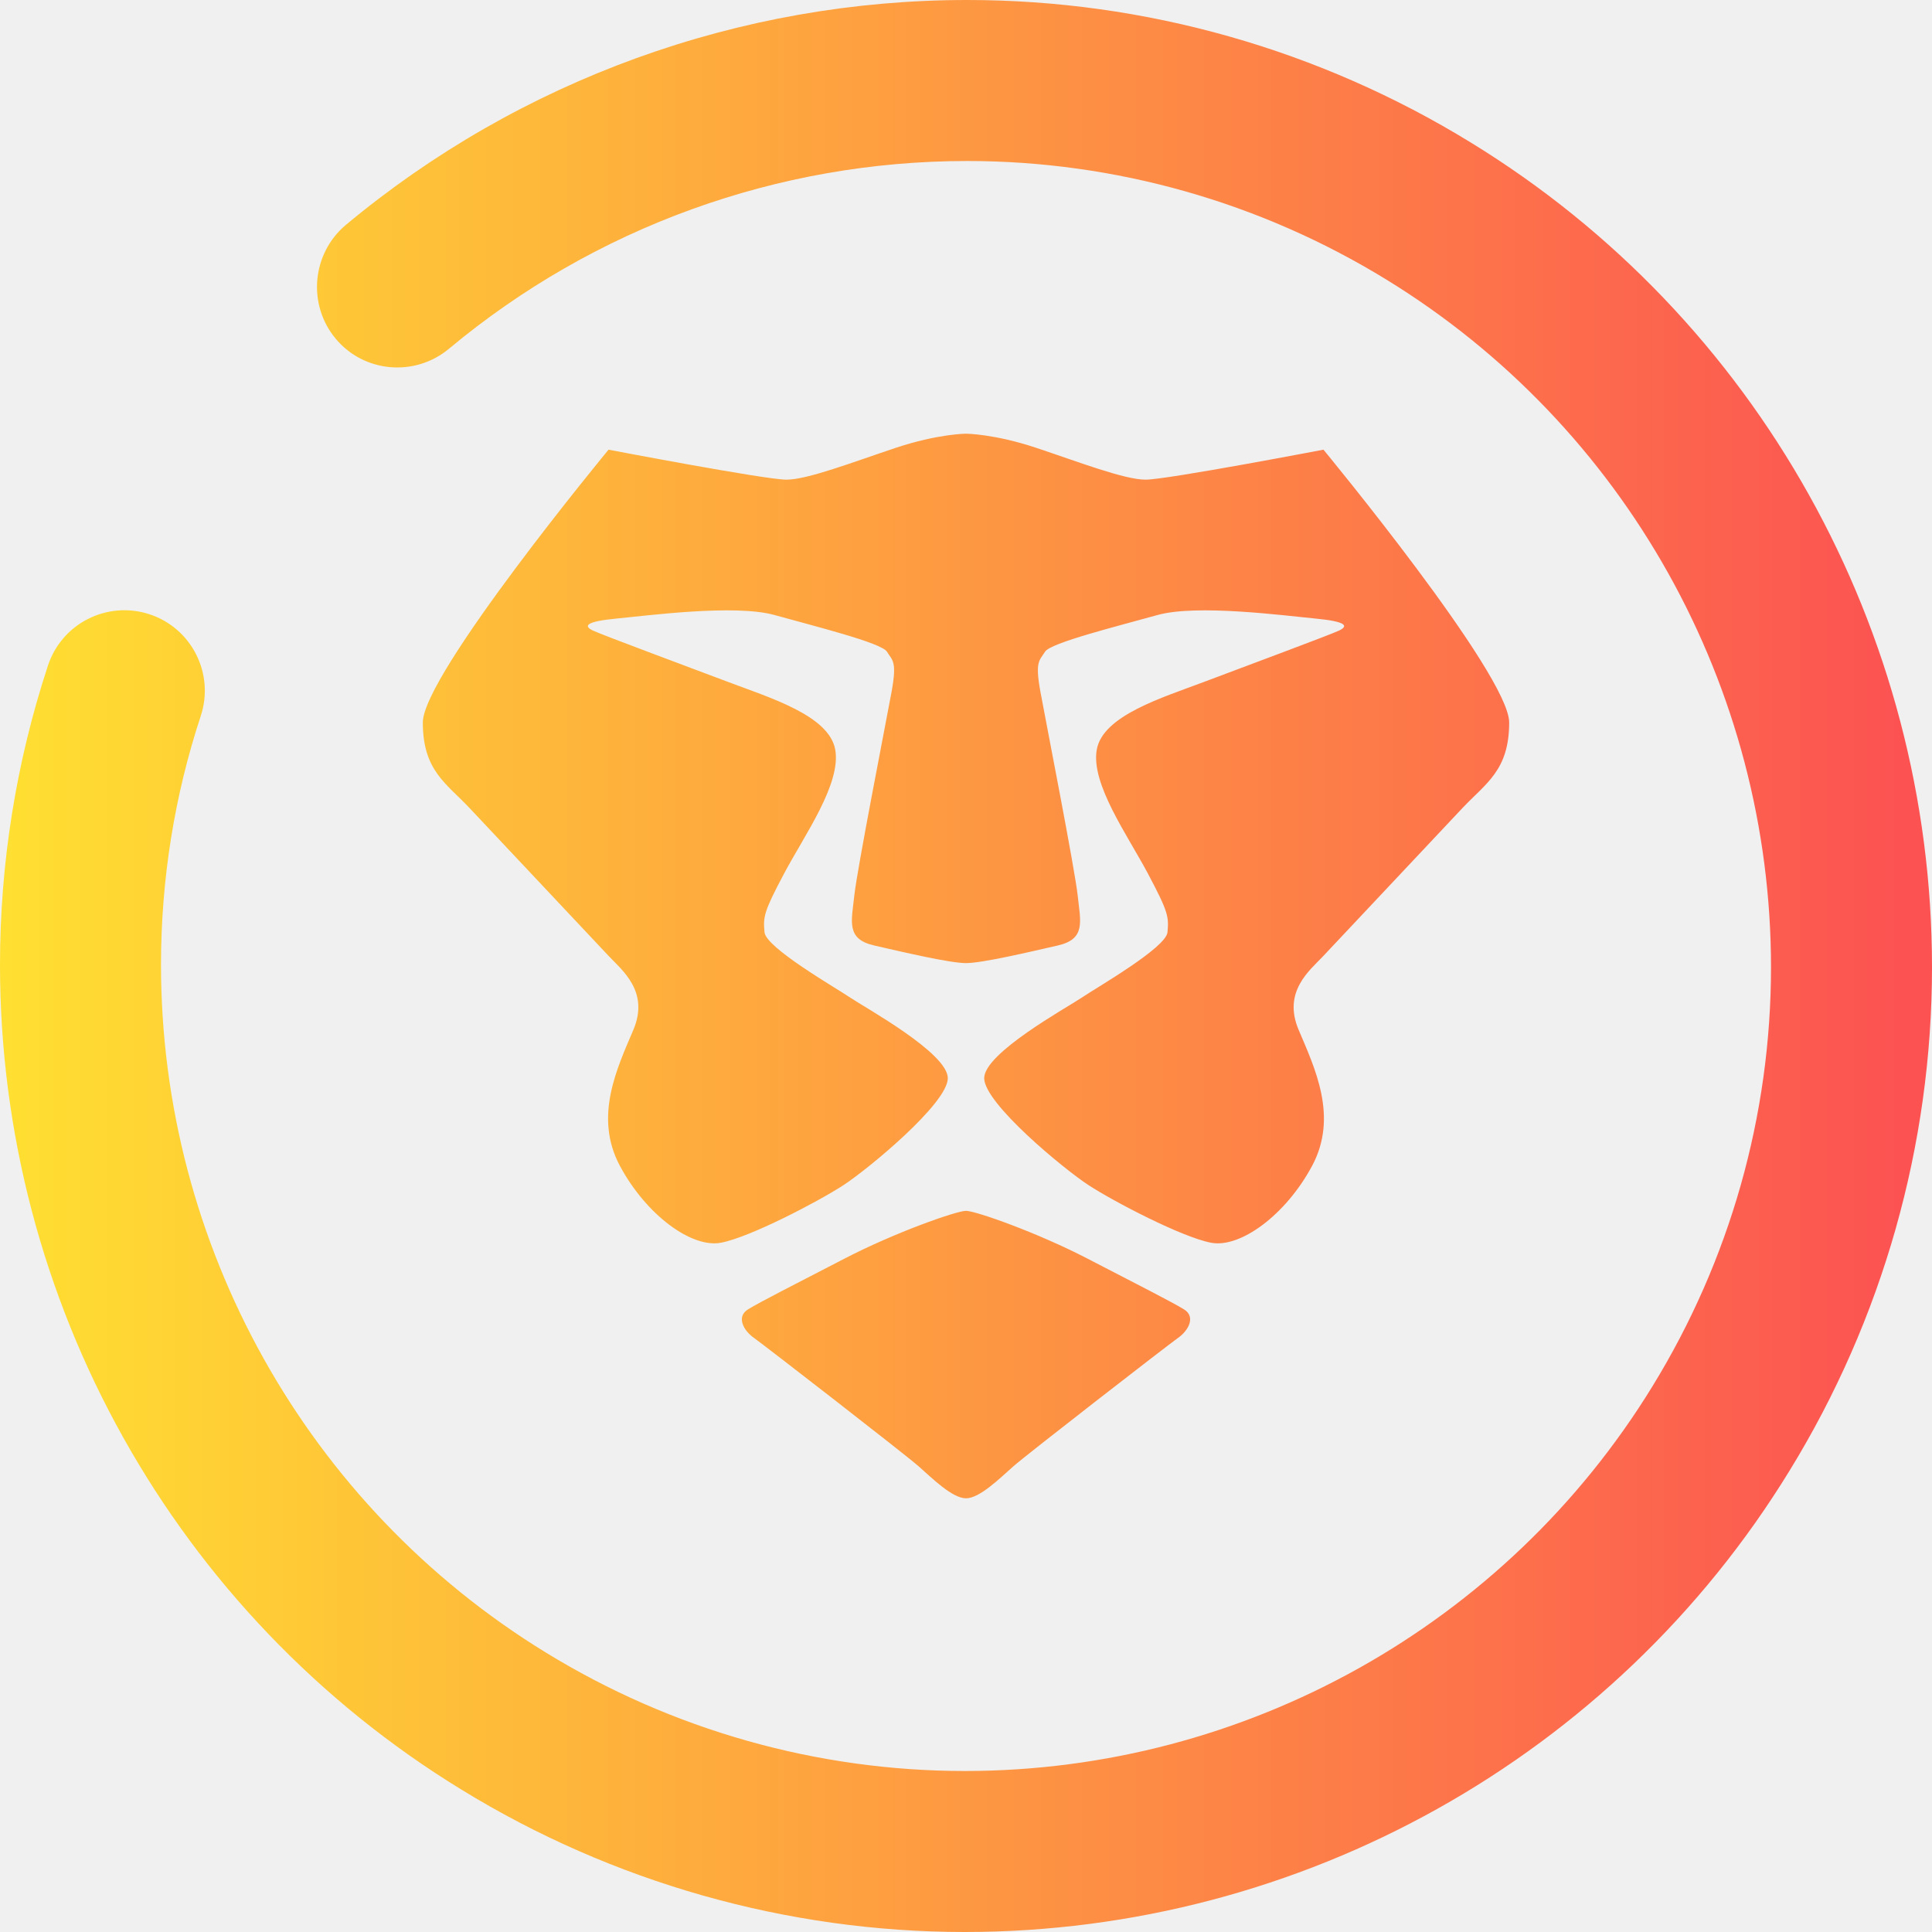
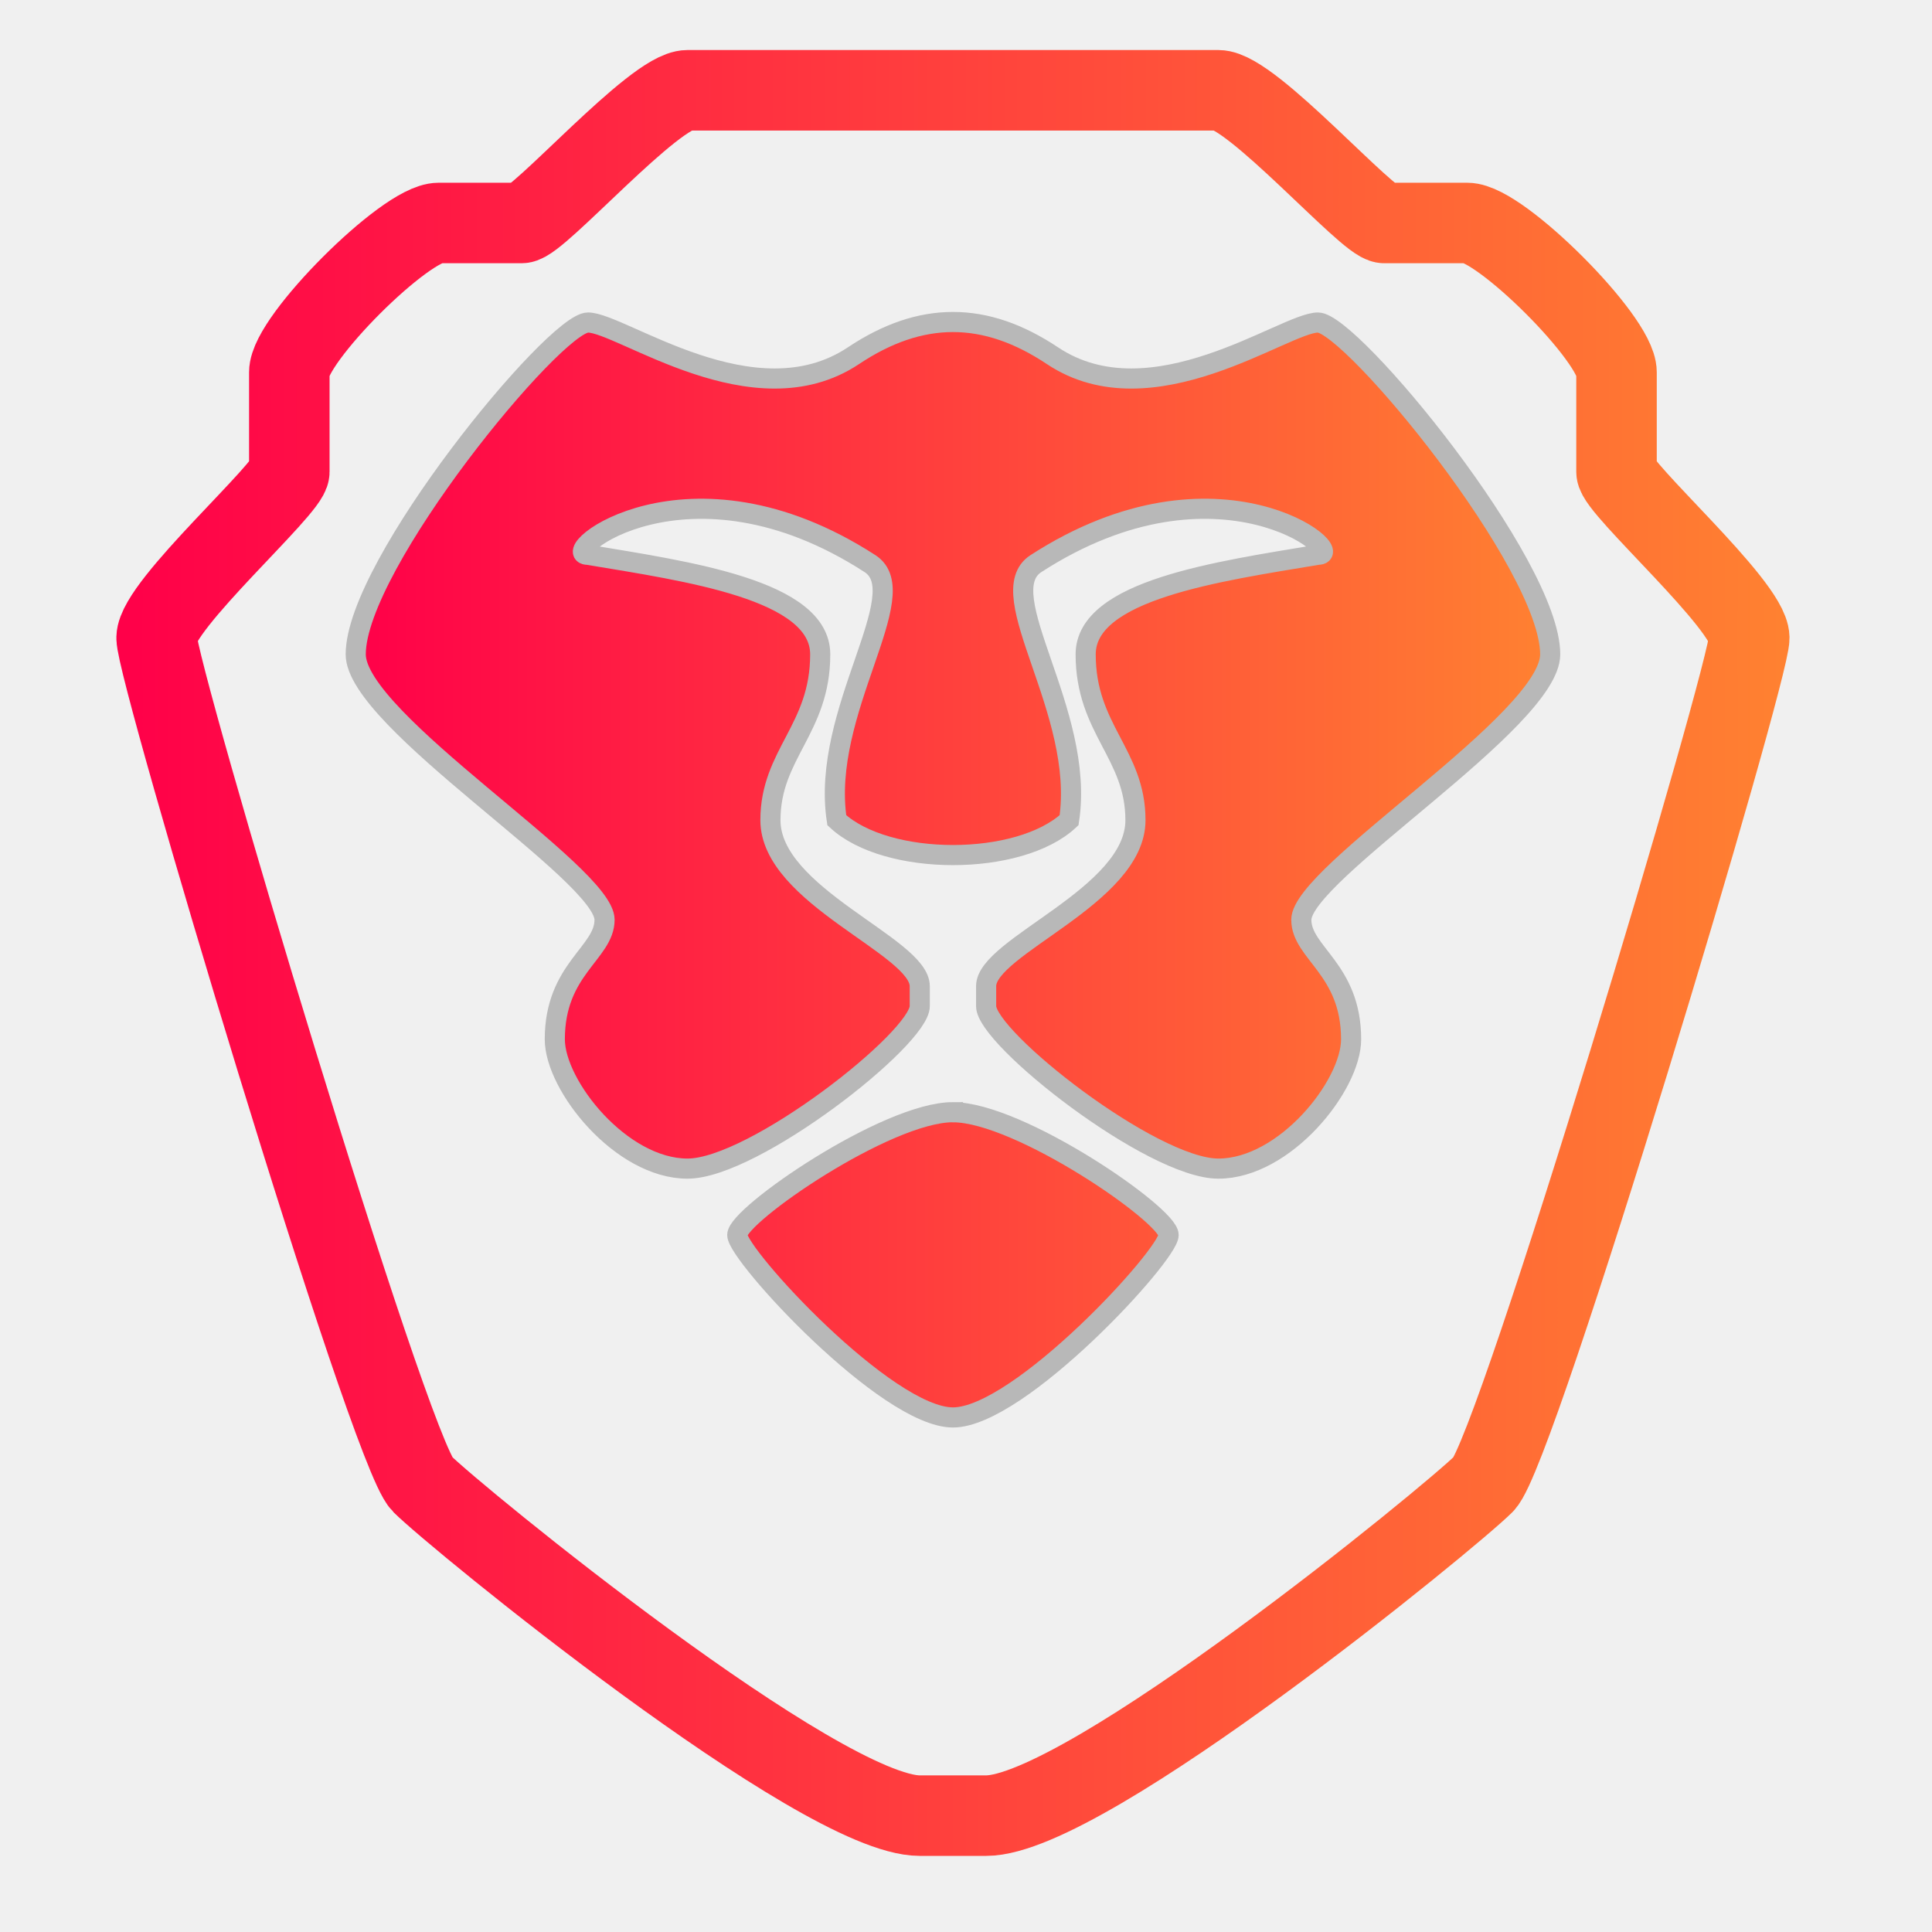
- <svg xmlns="http://www.w3.org/2000/svg" style="isolation:isolate" viewBox="0 0 48 48" width="48pt" height="48pt">
-   <linearGradient id="_lgradient_0" x1="0" y1="0.5" x2="1" y2="0.5" gradientTransform="matrix(48,0,0,48,0,0)" gradientUnits="userSpaceOnUse">
-     <stop offset="0%" stop-opacity="1" style="stop-color:rgb(255,224,49)" />
-     <stop offset="98.696%" stop-opacity="1" style="stop-color:rgb(252,82,82)" />
+ <svg xmlns="http://www.w3.org/2000/svg" xmlns:xlink="http://www.w3.org/1999/xlink" viewBox="0 0 48 48">
+   <linearGradient id="a">
+     <stop offset="0" stop-color="#ff0049" />
+     <stop offset="1" stop-color="#ff8131" />
  </linearGradient>
-   <path d=" M 32.881 11.172 C 32.881 11.172 37.495 16.757 37.495 17.95 C 37.495 19.144 36.915 19.459 36.331 20.079 C 35.747 20.7 33.199 23.41 32.871 23.758 C 32.544 24.106 31.862 24.634 32.263 25.583 C 32.664 26.533 33.255 27.742 32.598 28.967 C 31.94 30.193 30.814 31.011 30.092 30.876 C 29.37 30.741 27.675 29.854 27.051 29.449 C 26.428 29.043 24.452 27.412 24.452 26.787 C 24.452 26.163 26.495 25.042 26.872 24.788 C 27.249 24.533 28.97 23.548 29.006 23.161 C 29.041 22.774 29.027 22.66 28.52 21.704 C 28.012 20.748 27.097 19.473 27.249 18.624 C 27.401 17.775 28.877 17.334 29.929 16.936 C 30.982 16.538 33.009 15.786 33.262 15.669 C 33.515 15.552 33.45 15.441 32.683 15.368 C 31.916 15.295 29.739 15.006 28.758 15.28 C 27.777 15.554 26.1 15.97 25.964 16.191 C 25.829 16.412 25.709 16.42 25.848 17.182 C 25.988 17.944 26.706 21.601 26.775 22.251 C 26.845 22.9 26.981 23.33 26.282 23.49 C 25.582 23.65 24.405 23.928 24 23.928 C 23.595 23.928 22.418 23.65 21.718 23.49 C 21.018 23.33 21.155 22.9 21.225 22.251 C 21.294 21.601 22.012 17.944 22.152 17.182 C 22.291 16.42 22.171 16.412 22.036 16.191 C 21.9 15.97 20.223 15.554 19.242 15.28 C 18.261 15.006 16.084 15.295 15.317 15.368 C 14.55 15.441 14.485 15.552 14.738 15.669 C 14.991 15.786 17.018 16.538 18.071 16.936 C 19.123 17.334 20.599 17.775 20.751 18.624 C 20.903 19.473 19.988 20.748 19.48 21.704 C 18.973 22.66 18.959 22.774 18.994 23.161 C 19.03 23.548 20.751 24.533 21.128 24.788 C 21.505 25.042 23.548 26.163 23.548 26.787 C 23.548 27.412 21.572 29.043 20.949 29.449 C 20.325 29.854 18.63 30.741 17.908 30.876 C 17.186 31.011 16.06 30.193 15.402 28.967 C 14.745 27.742 15.336 26.533 15.737 25.583 C 16.137 24.634 15.456 24.106 15.129 23.758 C 14.801 23.41 12.253 20.7 11.669 20.079 C 11.085 19.459 10.505 19.144 10.505 17.95 C 10.505 16.757 15.119 11.172 15.119 11.172 C 15.119 11.172 19.013 11.917 19.538 11.917 C 20.063 11.917 21.2 11.478 22.25 11.128 C 23.3 10.778 24 10.775 24 10.775 C 24 10.775 24.7 10.778 25.75 11.128 C 26.8 11.478 27.937 11.917 28.462 11.917 C 28.987 11.917 32.881 11.172 32.881 11.172 L 32.881 11.172 Z  M 29.422 32.535 C 29.707 32.714 29.533 33.052 29.273 33.236 C 29.013 33.42 25.516 36.131 25.177 36.43 C 24.838 36.73 24.339 37.225 24 37.225 C 23.661 37.225 23.162 36.73 22.823 36.43 C 22.484 36.131 18.987 33.42 18.727 33.236 C 18.467 33.052 18.293 32.714 18.578 32.535 C 18.864 32.356 19.757 31.904 20.991 31.265 C 22.223 30.626 23.76 30.083 24 30.083 C 24.24 30.083 25.776 30.626 27.009 31.265 C 28.242 31.904 29.136 32.356 29.422 32.535 L 29.422 32.535 Z  M 4.99 17.78 L 4.99 17.78 C 5.332 16.731 4.759 15.602 3.71 15.26 L 3.71 15.26 C 2.661 14.918 1.532 15.491 1.19 16.54 L 1.19 16.54 C 0.4 18.94 0 21.45 0 23.97 C 0 32.32 4.34 40.1 11.46 44.46 C 15.22 46.77 19.56 48 23.97 48 C 32.32 48 40.1 43.66 44.46 36.54 C 46.77 32.78 48 28.45 48 24.03 C 48 15.68 43.66 7.9 36.54 3.54 C 32.78 1.23 28.45 0 24.03 0 C 18.39 0 12.92 1.98 8.59 5.59 L 8.59 5.59 C 7.746 6.302 7.634 7.568 8.34 8.415 L 8.34 8.415 C 9.046 9.262 10.31 9.372 11.16 8.66 L 11.16 8.66 C 14.77 5.65 19.32 4 24.03 4 C 27.7 4 31.31 5.02 34.45 6.95 C 40.38 10.59 44 17.07 44 24.03 C 44 27.71 42.98 31.31 41.05 34.45 C 37.41 40.38 30.93 44 23.97 44 C 20.3 44 16.69 42.98 13.55 41.05 C 7.62 37.41 4 30.93 4 23.97 C 4 21.87 4.33 19.78 4.99 17.78 Z " fill-rule="evenodd" fill="url(#_lgradient_0)" />
+   <linearGradient id="b" gradientTransform="matrix(0 -1 1 0 -78.398 41.602)" gradientUnits="userSpaceOnUse" x1="1" x2="47">
+     <stop offset="0" stop-color="#f4ed74" />
+     <stop offset="1" stop-color="#f6ef86" />
+   </linearGradient>
+   <linearGradient id="c" gradientUnits="userSpaceOnUse" x1="3.067" x2="44.285" xlink:href="#a" y1="23.676" y2="23.676" />
+   <linearGradient id="d" gradientUnits="userSpaceOnUse" x1="8.838" x2="38.514" xlink:href="#a" y1="21.608" y2="21.608" />
+   <path d="m-42.087-1.398c5.859 4.062 9.688 10.83 9.688 18.5 0 12.426-10.07 22.5-22.5 22.5-7.67 0-14.438-3.828-18.5-9.688a23.24 23.24 0 0 0 3.78 4.969 22.923 22.923 0 0 0 15.47 5.969c12.703 0 23-10.298 23-23a22.92 22.92 0 0 0 -5.97-15.47 23.216 23.216 0 0 0 -4.968-3.78zm4.969 3.78a22.911 22.911 0 0 1 6.219 15.72c0 12.703-10.297 23-23 23a22.909 22.909 0 0 1 -15.72-6.22c4.16 4.145 9.884 6.72 16.22 6.72 12.703 0 23-10.298 23-23 0-6.335-2.575-12.06-6.72-16.22z" opacity=".05" />
+   <path d="m-37.117 2.383a22.923 22.923 0 0 1 5.969 15.469c0 12.703-10.297 23-23 23a22.92 22.92 0 0 1 -15.47-5.97 22.911 22.911 0 0 0 15.72 6.22c12.703 0 23-10.298 23-23a22.909 22.909 0 0 0 -6.22-15.72z" opacity=".1" />
+   <path d="m-47.147-4.023c8.615 3.154 14.75 11.417 14.75 21.13 0 12.426-10.07 22.5-22.5 22.5-9.708 0-17.971-6.135-21.12-14.75a23 23 0 0 0 44.875-7 23 23 0 0 0 -16-21.875z" opacity=".2" />
+   <path d="m-77.397 17.602c0-12.703 10.297-23 23-23s23 10.297 23 23-10.297 23-23 23-23-10.297-23-23z" fill="url(#b)" />
+   <path d="m-38.367 1.133a22.922 22.922 0 0 1 5.969 15.469c0 12.703-10.297 23-23 23a22.92 22.92 0 0 1 -15.47-5.97c4.179 4.292 10.01 6.97 16.47 6.97 12.703 0 23-10.298 23-23 0-6.462-2.677-12.291-6.97-16.47z" opacity=".1" />
+   <path d="m-57.397 5.602c-.5 0-2.25 2-2.5 2h-1.25c-.5 0-2.25 1.75-2.25 2.25v1.5c0 .25-1.99 2-2 2.5-.011.5 3.5 12.25 4 12.75s6 5 7.5 5h1c1.5 0 7-4.5 7.5-5s4.01-12.25 4-12.75c-.011-.497-2-2.25-2-2.5v-1.5c0-.5-1.75-2.25-2.25-2.25h-1.25c-.25 0-2-2-2.5-2z" opacity=".1" />
+   <path d="m-58.397 4.602c-.5 0-2.25 2-2.5 2h-1.25c-.5 0-2.25 1.75-2.25 2.25v1.5c0 .25-1.99 2-2 2.5-.011.5 3.5 12.25 4 12.75s6 5 7.5 5h1c1.5 0 7-4.5 7.5-5s4.01-12.25 4-12.75c-.011-.497-2-2.25-2-2.5v-1.5c0-.5-1.75-2.25-2.25-2.25h-1.25c-.25 0-2-2-2.5-2z" fill="#f07c31" />
+   <path d="m-53.397 9.094c-.498 0-.994.17-1.5.508-1.5 1-3.5-.5-4-.5s-3.5 3.643-3.5 5c0 1 3.75 3.3 3.75 4 0 .5-.75.74-.75 1.8 0 .7 1 1.95 2 1.95s3.502-1.963 3.5-2.45v-.3c0-.6-2.25-1.356-2.25-2.5 0-1 .75-1.37.75-2.5 0-.972-2-1.25-3.5-1.5-.5 0 1.5-1.645 4.25.133.696.45-.75 2.229-.5 3.867.375.35 1.063.525 1.75.525.688 0 1.375-.175 1.75-.525.25-1.638-1.196-3.417-.5-3.867 2.75-1.778 4.75-.133 4.25-.133-1.5.25-3.5.528-3.5 1.5 0 1.13.75 1.5.75 2.5 0 1.144-2.25 1.9-2.25 2.5v.3c-.002.487 2.5 2.45 3.5 2.45s2-1.25 2-1.95c0-1.06-.75-1.3-.75-1.8 0-.7 3.75-3 3.75-4 0-1.357-3-5-3.5-5s-2.5 1.5-4 .5c-.506-.337-1-.508-1.5-.508zm0 11.908c-1 0-3.25 1.55-3.25 1.85s2.25 2.75 3.25 2.75 3.25-2.45 3.25-2.75-2.25-1.85-3.25-1.85z" opacity=".1" />
+   <path d="m-54.397 8.094c-.498 0-.994.17-1.5.508-1.5 1-3.5-.5-4-.5s-3.5 3.643-3.5 5c0 1 3.75 3.3 3.75 4 0 .5-.75.74-.75 1.8 0 .7 1 1.95 2 1.95s3.502-1.963 3.5-2.45v-.3c0-.6-2.25-1.356-2.25-2.5 0-1 .75-1.37.75-2.5 0-.972-2-1.25-3.5-1.5-.5 0 1.5-1.645 4.25.133.696.45-.75 2.229-.5 3.867.375.35 1.063.525 1.75.525.688 0 1.375-.175 1.75-.525.25-1.638-1.196-3.417-.5-3.867 2.75-1.778 4.75-.133 4.25-.133-1.5.25-3.5.528-3.5 1.5 0 1.13.75 1.5.75 2.5 0 1.144-2.25 1.9-2.25 2.5v.3c-.002.487 2.5 2.45 3.5 2.45s2-1.25 2-1.95c0-1.06-.75-1.3-.75-1.8 0-.7 3.75-3 3.75-4 0-1.357-3-5-3.5-5s-2.5 1.5-4 .5c-.506-.337-1-.508-1.5-.508zm0 11.908c-1 0-3.25 1.55-3.25 1.85s2.25 2.75 3.25 2.75 3.25-2.45 3.25-2.75-2.25-1.85-3.25-1.85z" fill="#f9f9f9" />
+   <path d="m17.08 2.243c-.823 0-3.709 3.297-4.12 3.297h-2.062c-.824 0-3.71 2.885-3.71 3.71v2.473c0 .412-3.278 3.297-3.297 4.121-.018.825 5.77 20.197 6.595 21.021s9.892 8.244 12.365 8.244h1.649c2.473 0 11.54-7.42 12.365-8.244.824-.824 6.611-20.196 6.595-21.02-.018-.82-3.298-3.71-3.298-4.122v-2.473c0-.825-2.885-3.71-3.71-3.71h-2.06c-.412 0-3.297-3.297-4.122-3.297z" fill="none" stroke="url(#c)" stroke-width="2" />
+   <path d="m23.676 8c-.821 0-1.64.282-2.473.838-2.473 1.648-5.77-.825-6.595-.825-.824 0-5.77 6.006-5.77 8.244 0 1.648 6.182 5.44 6.182 6.594 0 .825-1.236 1.22-1.236 2.97 0 1.152 1.648 3.213 3.297 3.213s5.774-3.236 5.77-4.038v-.496c0-.99-3.71-2.236-3.71-4.122 0-1.648 1.237-2.258 1.237-4.121 0-1.603-3.297-2.061-5.77-2.473-.824 0 2.473-2.713 7.007.219 1.147.742-1.237 3.675-.825 6.375.619.577 1.753.866 2.886.866 1.134 0 2.267-.289 2.885-.866.412-2.7-1.972-5.633-.824-6.375 4.533-2.932 7.83-.22 7.006-.22-2.473.413-5.77.871-5.77 2.474 0 1.863 1.237 2.473 1.237 4.121 0 1.886-3.71 3.133-3.71 4.122v.496c-.003.802 4.122 4.038 5.77 4.038 1.65 0 3.298-2.061 3.298-3.213 0-1.748-1.237-2.145-1.237-2.97 0-1.154 6.183-4.946 6.183-6.594 0-2.238-4.946-8.244-5.77-8.244-.825 0-4.122 2.473-6.595.825-.835-.556-1.649-.838-2.473-.838zm0 19.632c-1.649 0-5.359 2.556-5.359 3.05 0 .495 3.71 4.534 5.359 4.534 1.648 0 5.358-4.039 5.358-4.533 0-.495-3.71-3.05-5.358-3.05z" fill="url(#d)" stroke="#b8b8b8" stroke-width=".5" />
+   <path d="m-102.203-84.814h174.407v160.678h-174.407z" style="opacity:.291;fill:none;stroke:#fff;stroke-width:2;stroke-linecap:round;stroke-linejoin:round" />
</svg>
